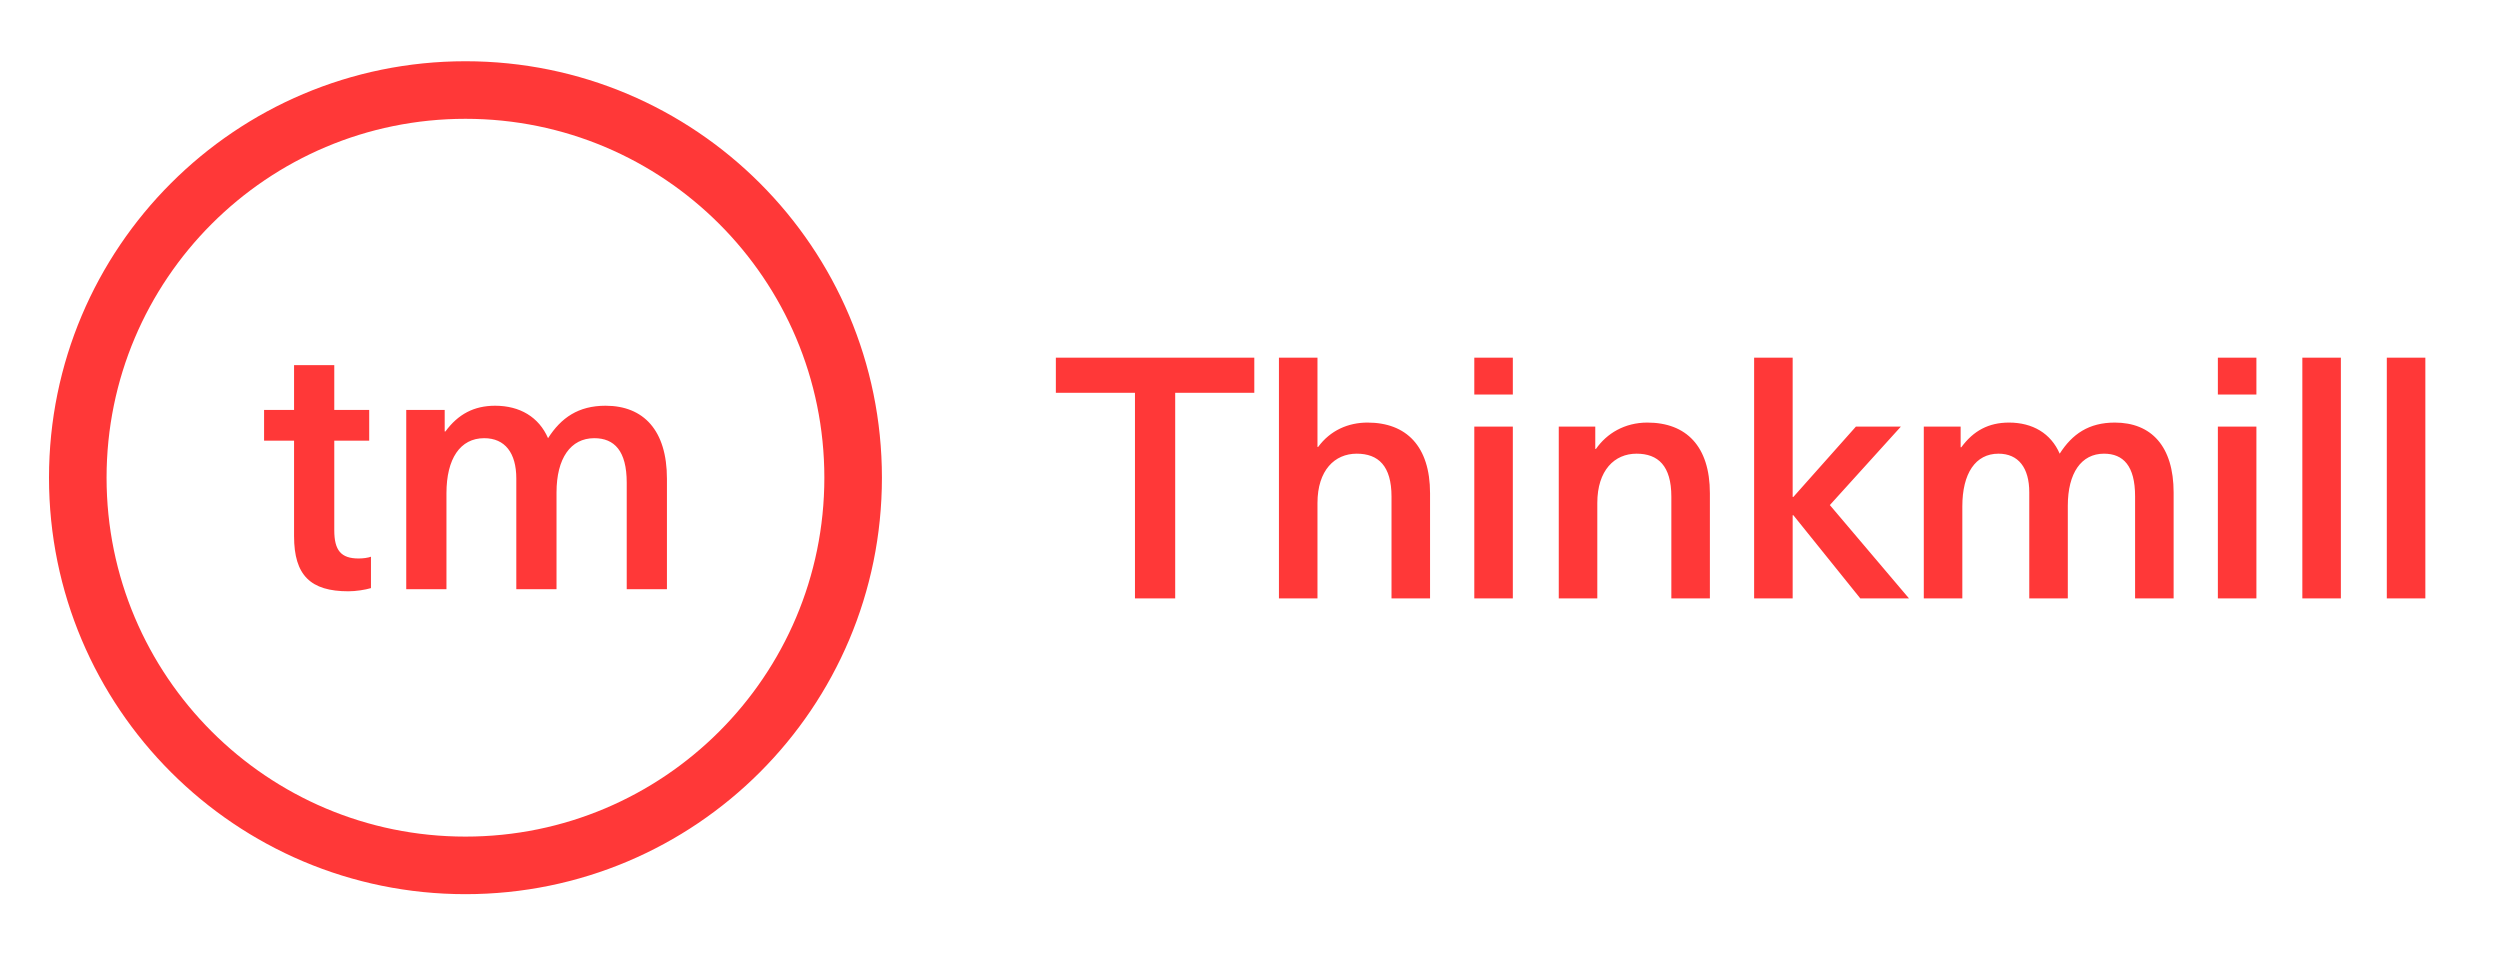
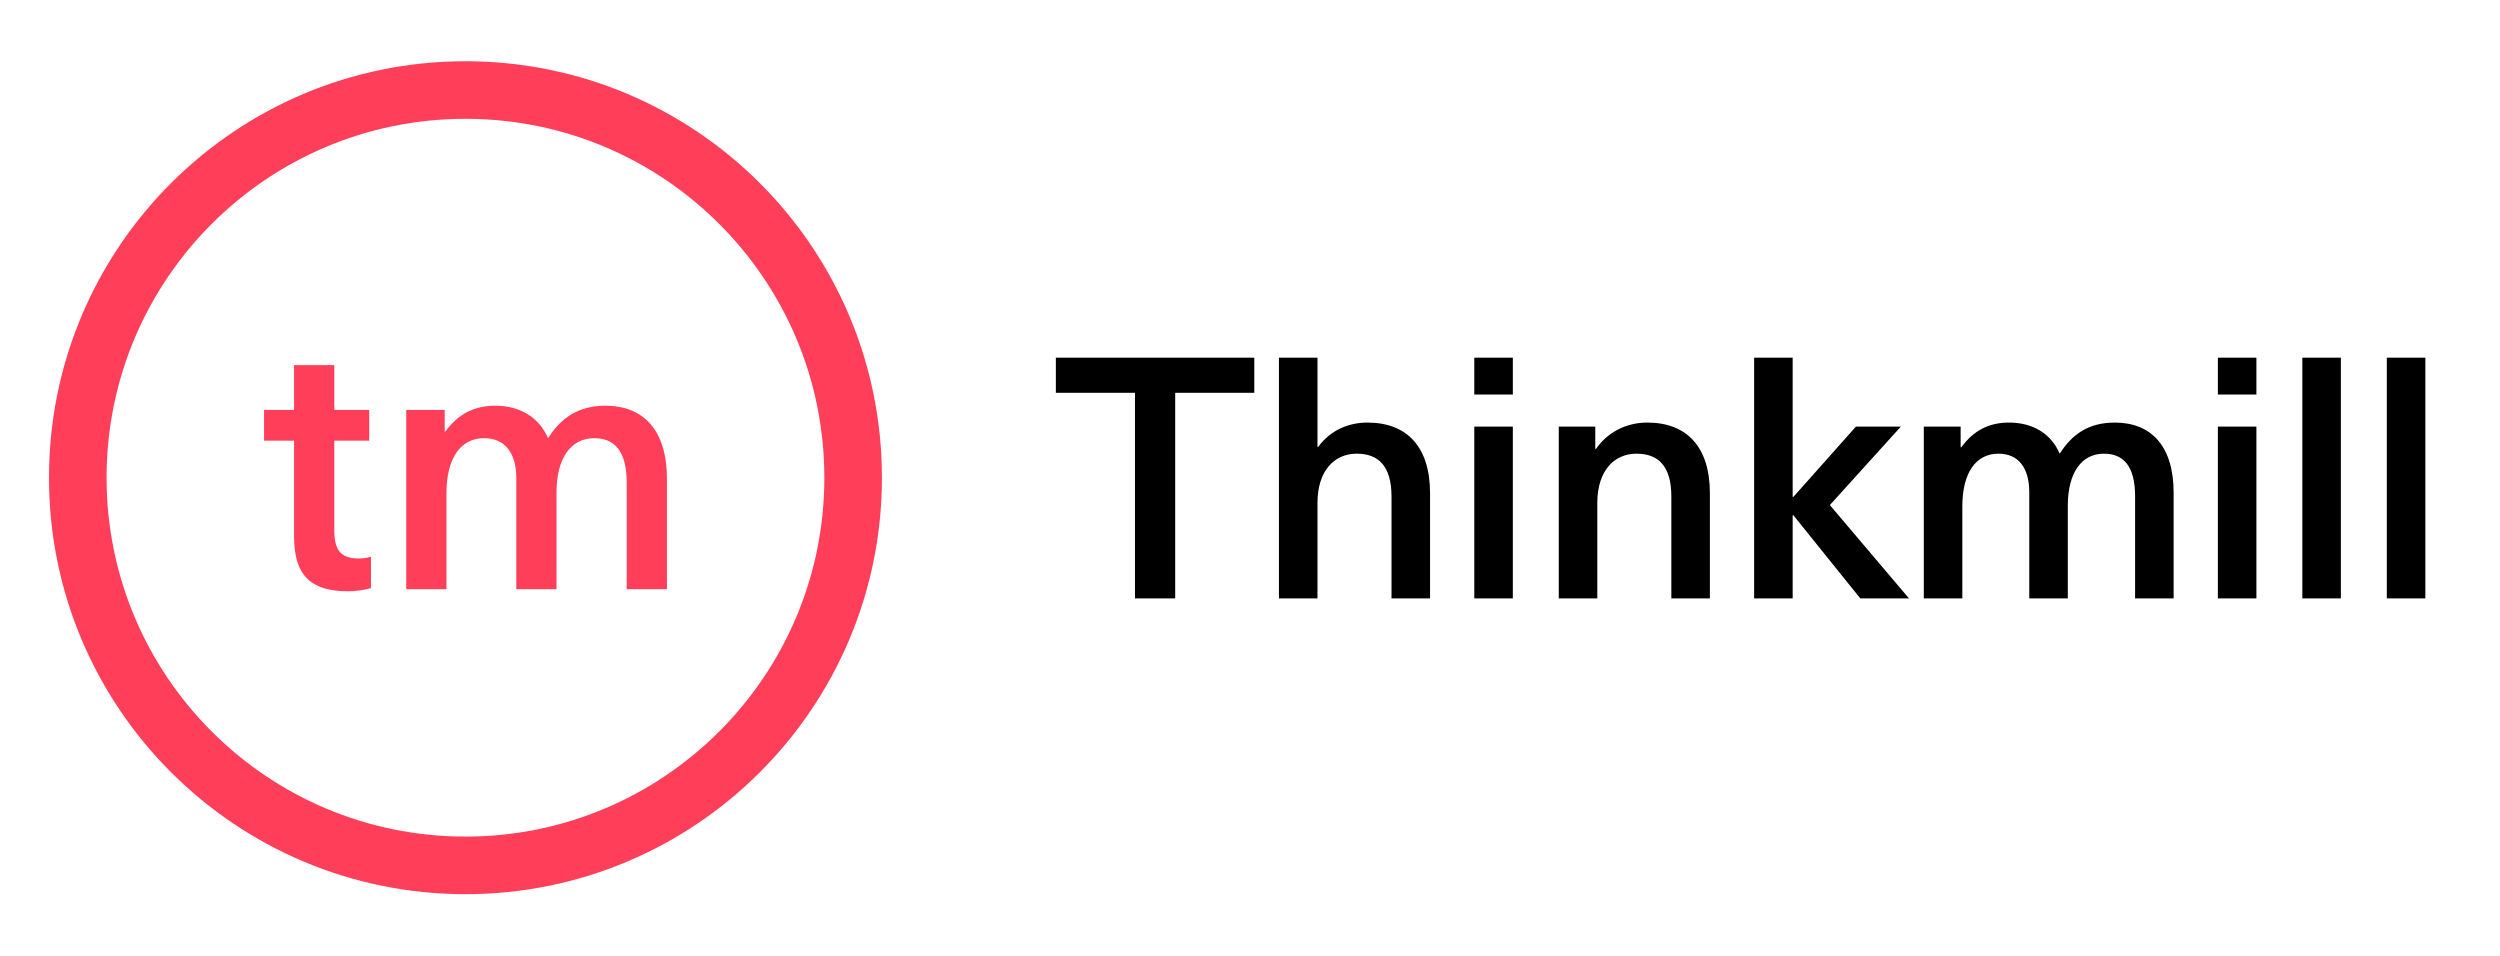
<svg xmlns="http://www.w3.org/2000/svg" width="2041" height="780">
-   <g fill="#FF3838" fill-rule="evenodd">
-     <path d="M380 730C192.223 730 40 577.777 40 390S192.223 50 380 50s340 152.223 340 340-152.223 340-340 340zm0-47c161.819 0 293-131.181 293-293S541.819 97 380 97 87 228.181 87 390s131.181 293 293 293zm-87.224-227.056c3.744 0 7.776-.576 10.08-1.44v25.632c-4.896 1.44-12.384 2.592-18.432 2.592-30.816 0-44.352-12.96-44.352-44.928v-78.048h-24.48v-25.056h24.48V298.12h32.832v36.576h28.512v25.056h-28.512v73.152c0 16.416 5.472 23.04 19.872 23.04zm201.6-124.704c31.104 0 50.112 20.16 50.112 59.616V481h-32.832v-86.976c0-25.92-10.08-36.288-26.496-36.288-19.296 0-30.816 16.416-30.816 44.352V481h-32.832v-90.432c0-20.736-9.216-32.832-26.208-32.832-19.584 0-30.816 16.704-30.816 44.928V481h-32.832V334.696h31.392v17.568h.576c10.368-14.112 23.328-21.024 40.608-21.024 20.16 0 35.712 9.216 43.2 26.496 10.656-16.704 24.768-26.496 46.944-26.496zM1024.012 320.704V292H862v28.704h64.584v167.808h32.844V320.704h64.584zm51.575 44.16V292h-31.464v196.512h31.464V410.68c0-26.772 14.076-40.296 32.016-40.296 17.664 0 28.428 9.936 28.428 35.052v83.076h31.464v-85.836c0-38.364-19.32-57.684-51.06-57.684-15.732 0-30.36 6.348-40.296 19.872h-.552zm159.491-42.78V292h-31.464v30.084h31.464zm0 166.428V348.304h-31.464v140.208h31.464zm109.811-143.52c-18.492 0-33.12 8.832-41.952 21.528h-.552v-18.216h-29.808v140.208h31.464V410.68c0-26.772 14.076-40.296 32.016-40.296 17.664 0 28.428 9.936 28.428 35.052v83.076h31.464v-85.836c0-38.364-19.32-57.684-51.06-57.684zm213.587 143.52l-64.584-76.176 57.96-64.032h-36.708l-51.06 57.408h-.552V292h-31.464v196.512h31.464v-67.896h.552l54.648 67.896h39.744zm168.047-143.52c-21.252 0-34.776 9.384-44.988 25.392-7.176-16.56-22.08-25.392-41.4-25.392-16.56 0-28.98 6.624-38.916 20.148h-.552v-16.836h-30.084v140.208h31.464V413.44c0-27.048 10.764-43.056 29.532-43.056 16.284 0 25.116 11.592 25.116 31.464v86.664h31.464v-75.624c0-26.772 11.04-42.504 29.532-42.504 15.732 0 25.392 9.936 25.392 34.776v83.352h31.464v-86.388c0-37.812-18.216-57.132-48.024-57.132zm115.607-22.908V292h-31.464v30.084h31.464zm0 166.428V348.304h-31.464v140.208h31.464zm68.963 0V292h-31.464v196.512h31.464zm68.963 0V292h-31.464v196.512h31.464z" />
+   <g fill="#000" fill-rule="evenodd">
+     <path d="M380 730C192.223 730 40 577.777 40 390S192.223 50 380 50s340 152.223 340 340-152.223 340-340 340zm0-47c161.819 0 293-131.181 293-293S541.819 97 380 97 87 228.181 87 390s131.181 293 293 293zm-87.224-227.056c3.744 0 7.776-.576 10.08-1.44v25.632c-4.896 1.44-12.384 2.592-18.432 2.592-30.816 0-44.352-12.96-44.352-44.928v-78.048h-24.48v-25.056h24.48V298.12h32.832v36.576h28.512v25.056h-28.512v73.152c0 16.416 5.472 23.04 19.872 23.04zm201.6-124.704c31.104 0 50.112 20.16 50.112 59.616V481h-32.832v-86.976c0-25.92-10.08-36.288-26.496-36.288-19.296 0-30.816 16.416-30.816 44.352V481h-32.832v-90.432c0-20.736-9.216-32.832-26.208-32.832-19.584 0-30.816 16.704-30.816 44.928V481h-32.832V334.696h31.392v17.568h.576c10.368-14.112 23.328-21.024 40.608-21.024 20.16 0 35.712 9.216 43.2 26.496 10.656-16.704 24.768-26.496 46.944-26.496z" fill="#FF3E59" />
+     <path d="M1024.012 320.704V292H862v28.704h64.584v167.808h32.844V320.704h64.584zm51.575 44.16V292h-31.464v196.512h31.464V410.68c0-26.772 14.076-40.296 32.016-40.296 17.664 0 28.428 9.936 28.428 35.052v83.076h31.464v-85.836c0-38.364-19.32-57.684-51.06-57.684-15.732 0-30.36 6.348-40.296 19.872h-.552zm159.491-42.78V292h-31.464v30.084h31.464zm0 166.428V348.304h-31.464v140.208h31.464zm109.811-143.52c-18.492 0-33.12 8.832-41.952 21.528h-.552v-18.216h-29.808v140.208h31.464V410.68c0-26.772 14.076-40.296 32.016-40.296 17.664 0 28.428 9.936 28.428 35.052v83.076h31.464v-85.836c0-38.364-19.32-57.684-51.06-57.684zm213.587 143.52l-64.584-76.176 57.96-64.032h-36.708l-51.06 57.408h-.552V292h-31.464v196.512h31.464v-67.896h.552l54.648 67.896h39.744zm168.047-143.52c-21.252 0-34.776 9.384-44.988 25.392-7.176-16.56-22.08-25.392-41.4-25.392-16.56 0-28.98 6.624-38.916 20.148h-.552v-16.836h-30.084v140.208h31.464V413.44c0-27.048 10.764-43.056 29.532-43.056 16.284 0 25.116 11.592 25.116 31.464v86.664h31.464v-75.624c0-26.772 11.04-42.504 29.532-42.504 15.732 0 25.392 9.936 25.392 34.776v83.352h31.464v-86.388c0-37.812-18.216-57.132-48.024-57.132zm115.607-22.908V292h-31.464v30.084h31.464zm0 166.428V348.304h-31.464v140.208h31.464zm68.963 0V292h-31.464v196.512h31.464zm68.963 0V292h-31.464v196.512h31.464z" />
  </g>
</svg>
